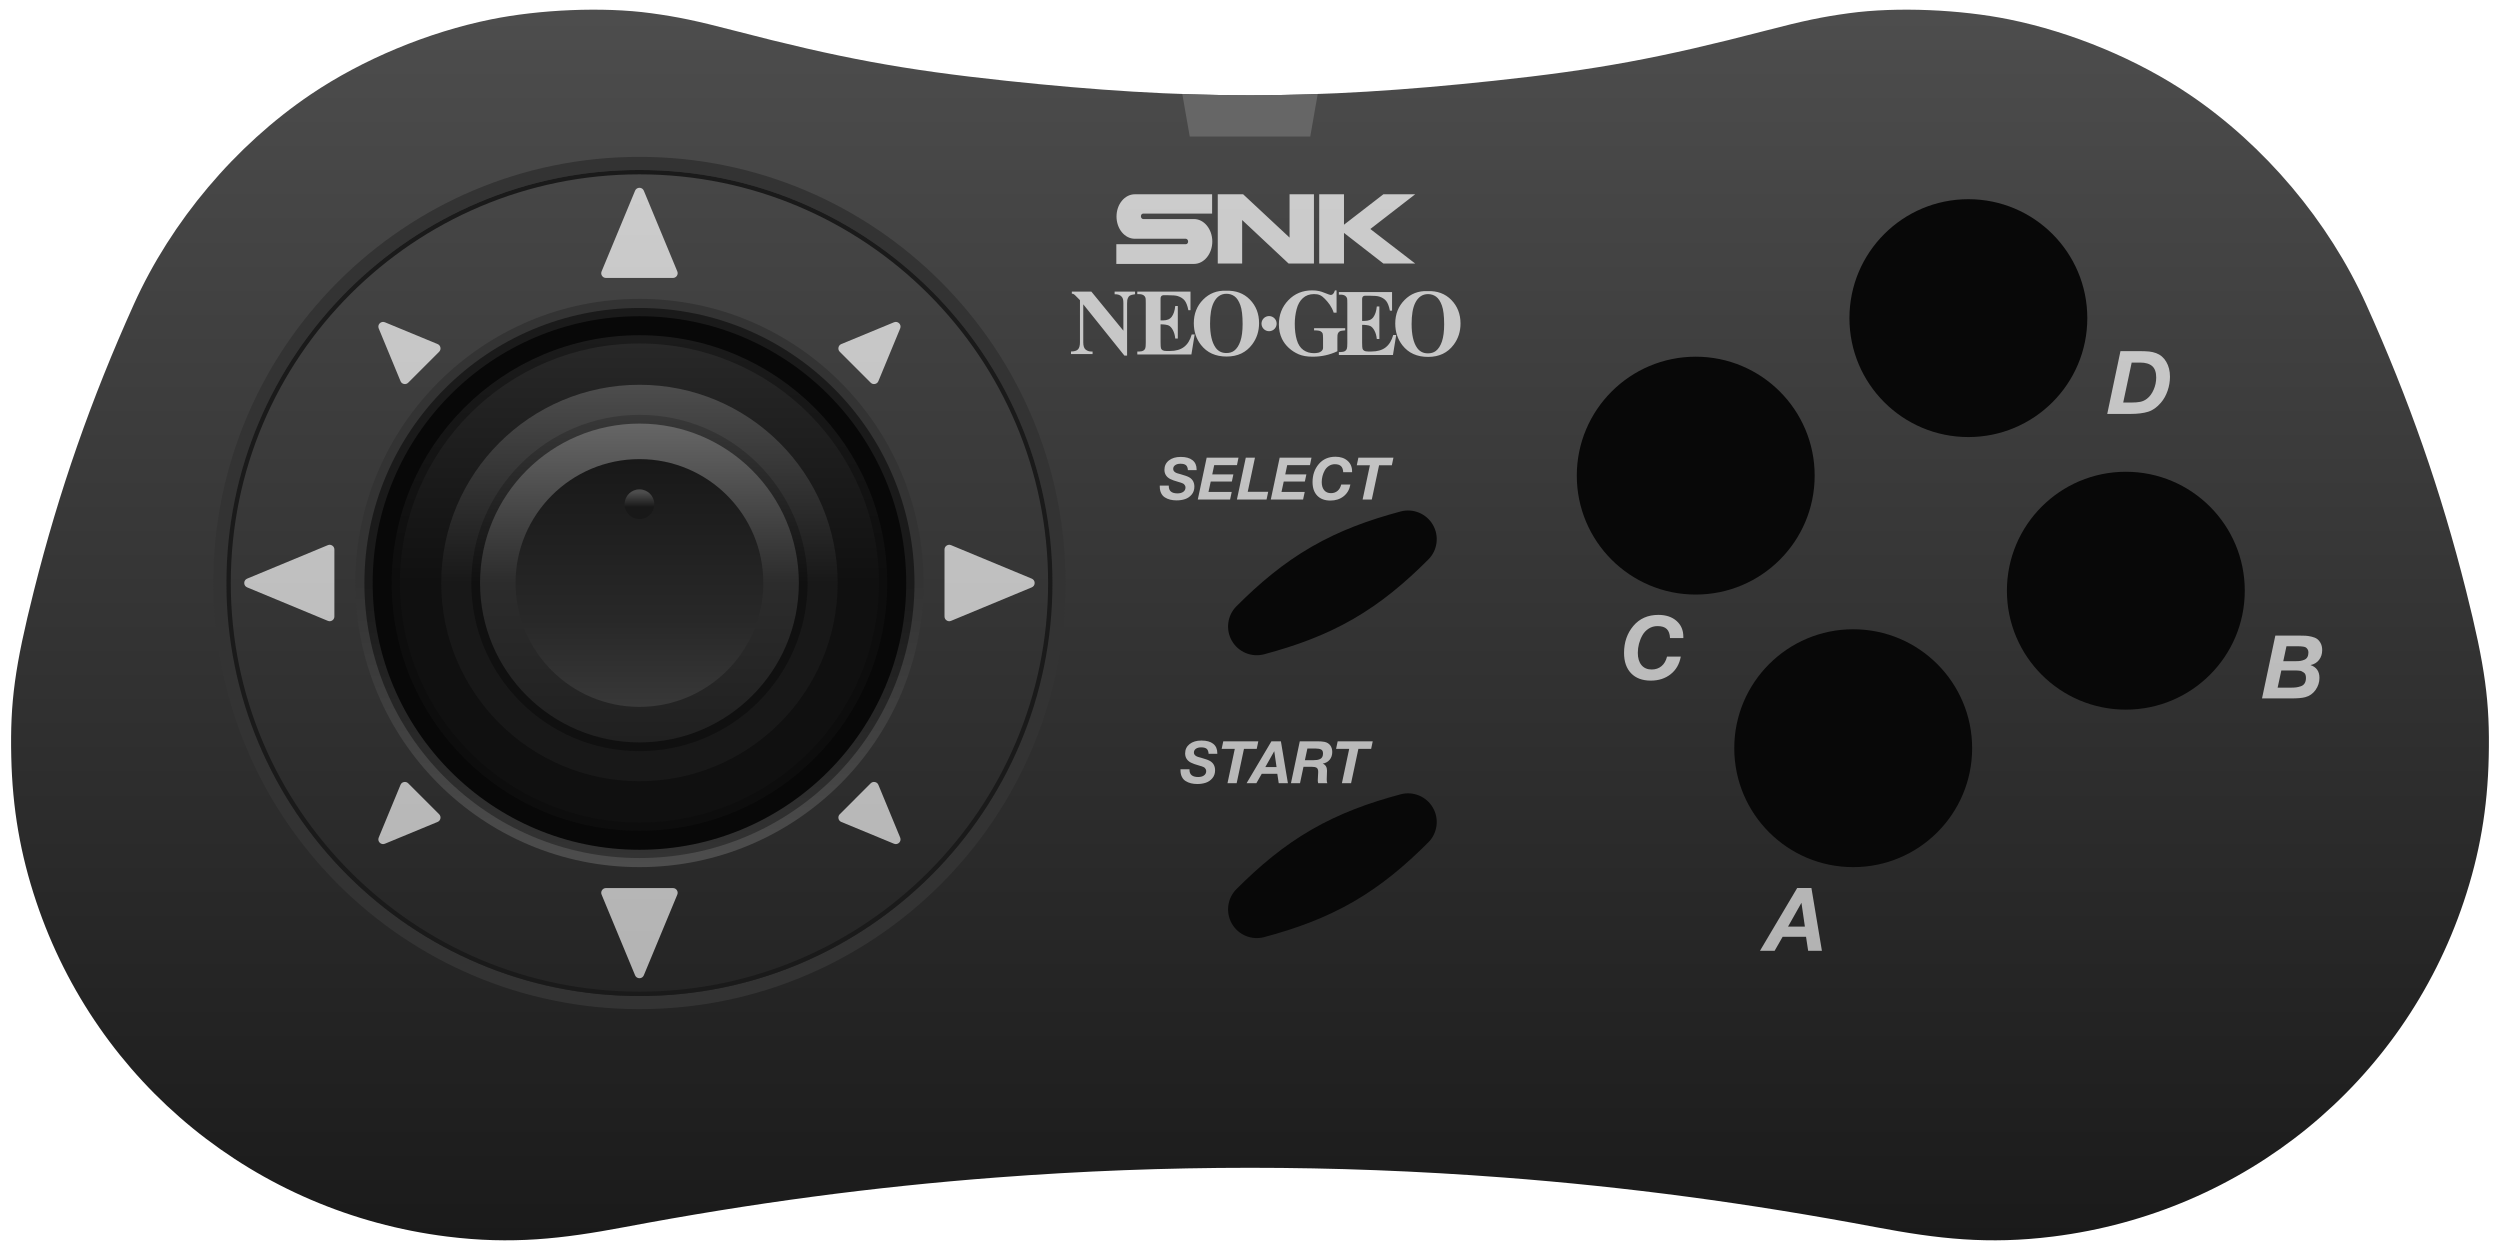
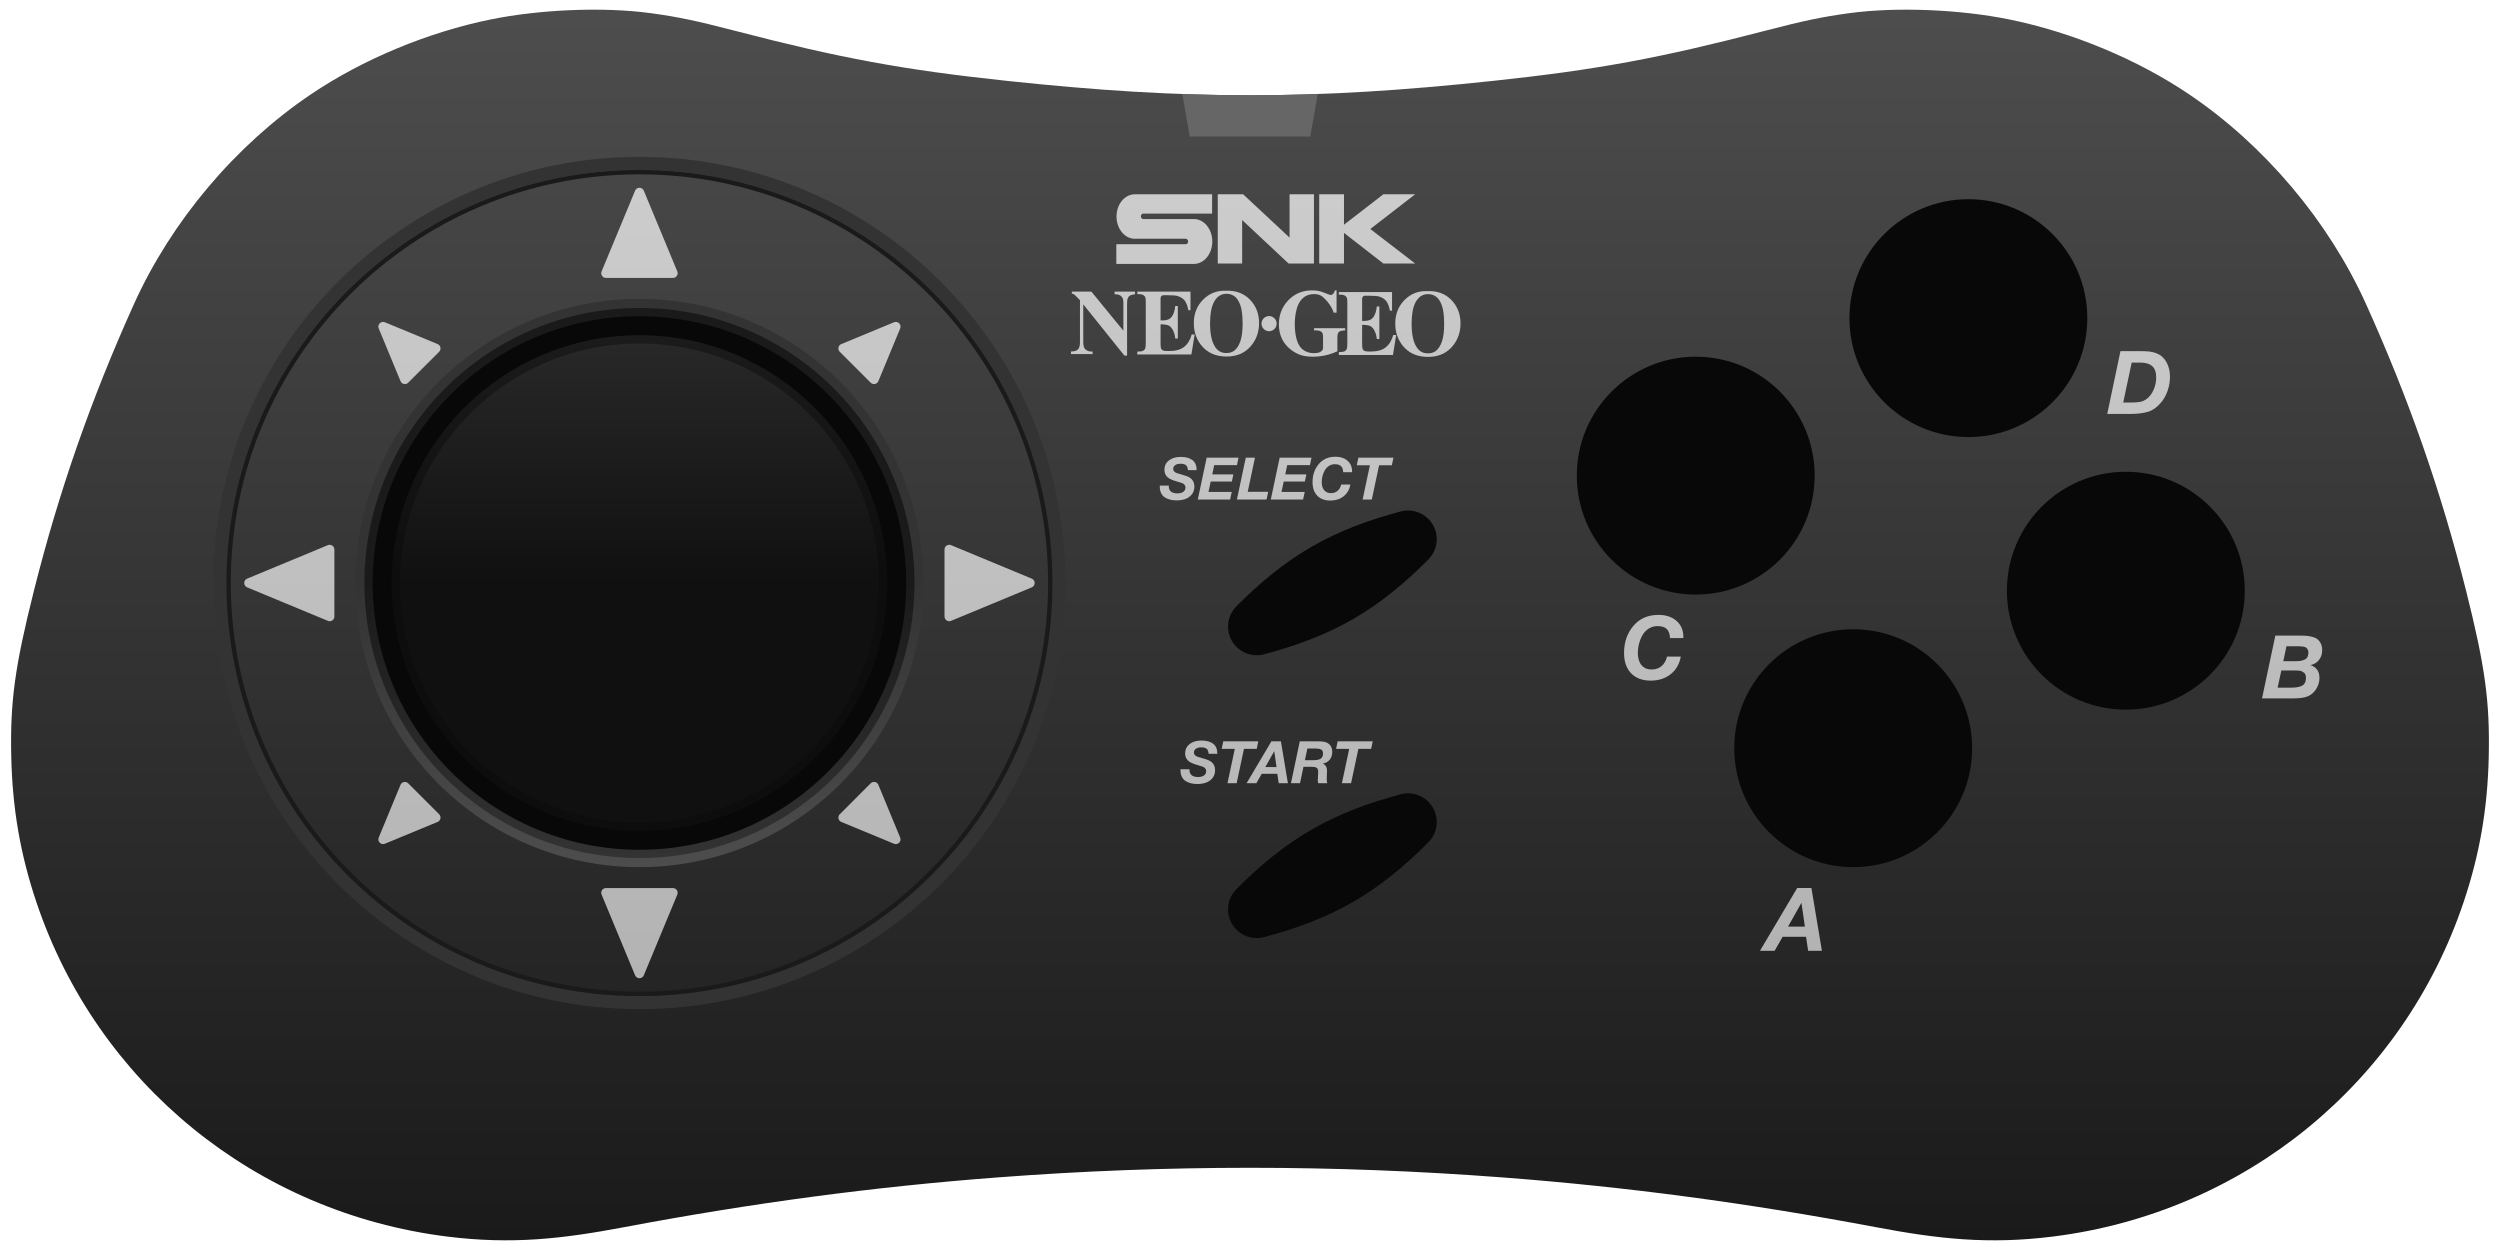
<svg xmlns="http://www.w3.org/2000/svg" xmlns:xlink="http://www.w3.org/1999/xlink" xml:space="preserve" viewBox="0 0 572 286" width="572px" height="286px" version="1.1" style="shape-rendering:geometricPrecision; fill-rule:evenodd; clip-rule:evenodd">
  <defs>
    <style type="text/css">
    .str0 {stroke:#333333;stroke-width:3}
    .str1 {stroke:#1A1A1A}
    .fil2 {fill:none}
    .fil5 {fill:#080808}
    .fil1 {fill:#666666}
    .fil7 {fill:url(#id0)}
-     .fil14 {fill:url(#id1)}
-     .fil12 {fill:url(#id2)}
-     .fil13 {fill:url(#id3)}
-     .fil3 {fill:url(#id4)}
-     .fil4 {fill:url(#id5)}
-     .fil9 {fill:url(#id6)}
-     .fil11 {fill:url(#id7)}
-     .fil10 {fill:url(#id8)}
-     .fil6 {fill:url(#id9)}
-     .fil0 {fill:url(#id10)}
-     .fil8 {fill:url(#id11);fill-opacity:0.6}
+     .fil3 {fill:url(#id1)}
+     .fil4 {fill:url(#id2)}
+     .fil9 {fill:url(#id3)}
+     .fil6 {fill:url(#id4)}
+     .fil0 {fill:url(#id5)}
+     .fil8 {fill:url(#id6);fill-opacity:0.6}
  </style>
    <linearGradient id="id0" gradientUnits="userSpaceOnUse" x1="388.18" y1="217.543" x2="388.18" y2="44.45">
      <stop offset="0" style="stop-opacity:1; stop-color:#B3B3B3" />
      <stop offset="1" style="stop-opacity:1; stop-color:#CCCCCC" />
    </linearGradient>
-     <linearGradient id="id1" gradientUnits="userSpaceOnUse" x1="146.306" y1="116.046" x2="146.306" y2="112.644">
-       <stop offset="0" style="stop-opacity:1; stop-color:#181818" />
-       <stop offset="1" style="stop-opacity:1; stop-color:#4D4D4D" />
-     </linearGradient>
-     <linearGradient id="id2" gradientUnits="userSpaceOnUse" x1="146.306" y1="169.863" x2="146.306" y2="96.919">
-       <stop offset="0" style="stop-opacity:1; stop-color:#202020" />
-       <stop offset="0.5" style="stop-opacity:1; stop-color:#2C2C2C" />
-       <stop offset="1" style="stop-opacity:1; stop-color:#666666" />
-     </linearGradient>
-     <linearGradient id="id3" gradientUnits="userSpaceOnUse" x1="146.306" y1="105.045" x2="146.306" y2="161.737">
-       <stop offset="0" style="stop-opacity:1; stop-color:#181818" />
-       <stop offset="0.65" style="stop-opacity:1; stop-color:#282828" />
-       <stop offset="1" style="stop-opacity:1; stop-color:#383838" />
-     </linearGradient>
-     <linearGradient id="id4" gradientUnits="userSpaceOnUse" x1="146.306" y1="198.399" x2="146.306" y2="133.391">
+     <linearGradient id="id1" gradientUnits="userSpaceOnUse" x1="146.306" y1="198.399" x2="146.306" y2="133.391">
      <stop offset="0" style="stop-opacity:1; stop-color:#4D4D4D" />
      <stop offset="1" style="stop-opacity:1; stop-color:#333333" />
    </linearGradient>
-     <linearGradient id="id5" gradientUnits="userSpaceOnUse" x1="146.306" y1="196.32" x2="146.306" y2="133.391">
+     <linearGradient id="id2" gradientUnits="userSpaceOnUse" x1="146.306" y1="196.32" x2="146.306" y2="133.391">
      <stop offset="0" style="stop-opacity:1; stop-color:#333333" />
      <stop offset="1" style="stop-opacity:1; stop-color:#1A1A1A" />
    </linearGradient>
-     <linearGradient id="id6" gradientUnits="userSpaceOnUse" x1="146.305" y1="78.588" x2="146.305" y2="133.391">
+     <linearGradient id="id3" gradientUnits="userSpaceOnUse" x1="146.305" y1="78.588" x2="146.305" y2="133.391">
      <stop offset="0" style="stop-opacity:1; stop-color:#282828" />
      <stop offset="1" style="stop-opacity:1; stop-color:#101010" />
    </linearGradient>
-     <linearGradient id="id7" gradientUnits="userSpaceOnUse" x1="146.306" y1="94.919" x2="146.306" y2="133.391">
-       <stop offset="0" style="stop-opacity:1; stop-color:#383838" />
-       <stop offset="1" style="stop-opacity:1; stop-color:#101010" />
-     </linearGradient>
-     <linearGradient id="id8" gradientUnits="userSpaceOnUse" x1="146.305" y1="88.037" x2="146.305" y2="133.391">
-       <stop offset="0" style="stop-opacity:1; stop-color:#4D4D4D" />
-       <stop offset="1" style="stop-opacity:1; stop-color:#181818" />
-     </linearGradient>
-     <linearGradient id="id9" gradientUnits="userSpaceOnUse" xlink:href="#id0" x1="146.306" y1="223.817" x2="146.306" y2="42.965">
+     <linearGradient id="id4" gradientUnits="userSpaceOnUse" xlink:href="#id0" x1="146.306" y1="223.817" x2="146.306" y2="42.965">
  </linearGradient>
-     <linearGradient id="id10" gradientUnits="userSpaceOnUse" x1="72.796" y1="283.787" x2="72.796" y2="3.233">
+     <linearGradient id="id5" gradientUnits="userSpaceOnUse" x1="72.796" y1="283.787" x2="72.796" y2="3.233">
      <stop offset="0" style="stop-opacity:1; stop-color:#1A1A1A" />
      <stop offset="1" style="stop-opacity:1; stop-color:#4D4D4D" />
    </linearGradient>
-     <linearGradient id="id11" gradientUnits="userSpaceOnUse" xlink:href="#id6" x1="146.305" y1="76.698" x2="146.305" y2="133.391">
+     <linearGradient id="id6" gradientUnits="userSpaceOnUse" xlink:href="#id3" x1="146.305" y1="76.698" x2="146.305" y2="133.391">
  </linearGradient>
  </defs>
  <g>
    <g id="shell">
      <path class="fil0" d="M286 21.797c-17.594,0 -35.202,-1.111 -55.807,-3.314 -23.607,-2.524 -37.957,-5.174 -62.269,-11.499 -8.685,-2.259 -12.787,-3.116 -18.963,-3.962 -11.096,-1.518 -25.615,-0.818 -36.582,1.404 -14.451,2.928 -29.39,9.146 -41.288,17.183 -17.26,11.66 -31.897,29.027 -40.458,48.002 -9.807,21.735 -17.154,42.794 -22.876,65.562 -4.369,17.391 -5.464,25.429 -5.179,38.025 0.267,11.803 2.067,22.229 5.719,33.128 13.918,41.539 50.221,71.122 93.996,76.598 14.799,1.851 26.291,0.535 40.481,-2.142 29.319,-5.53 57.004,-9.224 85.267,-11.374 19.604,-1.492 38.738,-2.218 57.959,-2.218 19.221,0 38.355,0.726 57.959,2.218 28.263,2.15 55.948,5.844 85.267,11.374 14.19,2.677 25.682,3.993 40.481,2.142 43.775,-5.476 80.078,-35.059 93.996,-76.598 3.652,-10.899 5.452,-21.325 5.719,-33.128 0.285,-12.596 -0.81,-20.634 -5.179,-38.025 -5.722,-22.768 -13.069,-43.827 -22.876,-65.562 -8.561,-18.975 -23.198,-36.342 -40.458,-48.002 -11.898,-8.037 -26.837,-14.255 -41.288,-17.183 -10.967,-2.222 -25.486,-2.922 -36.582,-1.404 -6.176,0.846 -10.278,1.703 -18.963,3.962 -24.312,6.325 -38.662,8.975 -62.269,11.499 -20.605,2.203 -38.213,3.314 -55.807,3.314z" />
      <path class="fil1" d="M286 21.797c-5.138,0 -10.276,-0.095 -15.49,-0.284l1.702 9.722 27.576 0 1.702 -9.722c-5.214,0.189 -10.352,0.284 -15.49,0.284z" />
      <circle class="fil2 str0" cx="146.305" cy="133.391" r="96" />
      <circle class="fil2 str1" cx="146.305" cy="133.391" r="94" />
      <circle class="fil3" cx="146.305" cy="133.391" r="65.008" />
      <circle class="fil4" cx="146.305" cy="133.391" r="62.929" />
    </g>
    <g id="holes">
      <path class="fil5" d="M326.808 128.01c-5.274,5.278 -10.696,9.864 -17.183,13.609 -6.485,3.745 -13.173,6.146 -20.381,8.078 -2.863,0.768 -5.903,-0.493 -7.384,-3.062 -1.482,-2.569 -1.056,-5.831 1.04,-7.927 5.283,-5.282 10.695,-9.859 17.189,-13.607 6.491,-3.747 13.164,-6.146 20.376,-8.078 2.864,-0.768 5.902,0.49 7.385,3.061 1.483,2.572 1.055,5.826 -1.042,7.926z" />
      <path class="fil5" d="M326.808 192.725c-5.274,5.279 -10.696,9.865 -17.183,13.61 -6.485,3.744 -13.173,6.146 -20.381,8.078 -2.863,0.767 -5.903,-0.493 -7.384,-3.062 -1.482,-2.569 -1.056,-5.831 1.04,-7.927 5.283,-5.283 10.695,-9.859 17.189,-13.608 6.491,-3.747 13.164,-6.145 20.376,-8.078 2.864,-0.767 5.902,0.49 7.385,3.062 1.483,2.572 1.055,5.826 -1.042,7.925z" />
      <circle class="fil5" cx="387.983" cy="108.824" r="27.213" />
      <circle class="fil5" cx="450.363" cy="72.788" r="27.213" />
      <circle class="fil5" cx="424.014" cy="171.189" r="27.213" />
      <circle class="fil5" cx="486.393" cy="135.152" r="27.213" />
    </g>
    <g id="print">
      <path class="fil6" d="M147.304 43.632l7.662 18.465c0.142,0.343 0.107,0.705 -0.1,1.014 -0.207,0.31 -0.527,0.481 -0.899,0.481l-15.323 0c-0.372,0 -0.692,-0.171 -0.899,-0.481 -0.207,-0.309 -0.242,-0.671 -0.099,-1.014l7.661 -18.465c0.171,-0.412 0.552,-0.667 0.999,-0.667 0.446,0 0.827,0.255 0.998,0.667zm-59.241 30.104l12.058 4.986c0.344,0.142 0.574,0.423 0.647,0.788 0.073,0.365 -0.033,0.713 -0.296,0.976l-7.072 7.072c-0.263,0.263 -0.61,0.368 -0.975,0.296 -0.365,-0.073 -0.646,-0.303 -0.788,-0.648l-4.987 -12.058c-0.17,-0.412 -0.081,-0.862 0.235,-1.177 0.316,-0.316 0.765,-0.406 1.178,-0.235zm-31.516 58.656l18.464 -7.661c0.344,-0.143 0.705,-0.107 1.015,0.1 0.309,0.206 0.481,0.527 0.481,0.899l0 15.323c0,0.372 -0.172,0.692 -0.481,0.899 -0.31,0.206 -0.671,0.242 -1.015,0.099l-18.464 -7.661c-0.413,-0.171 -0.667,-0.552 -0.667,-0.999 0,-0.446 0.254,-0.827 0.667,-0.999zm30.103 59.242l4.986 -12.058c0.142,-0.344 0.423,-0.574 0.788,-0.647 0.365,-0.073 0.713,0.032 0.976,0.296l7.072 7.071c0.263,0.263 0.368,0.611 0.296,0.976 -0.073,0.365 -0.303,0.646 -0.648,0.788l-12.057 4.986c-0.413,0.171 -0.862,0.082 -1.178,-0.234 -0.316,-0.316 -0.406,-0.766 -0.235,-1.178zm58.657 31.516l-7.661 -18.464c-0.143,-0.344 -0.108,-0.705 0.099,-1.015 0.207,-0.309 0.527,-0.481 0.899,-0.481l15.323 0c0.372,0 0.692,0.172 0.899,0.481 0.207,0.31 0.242,0.671 0.1,1.015l-7.662 18.464c-0.171,0.413 -0.552,0.667 -0.998,0.667 -0.447,0 -0.828,-0.254 -0.999,-0.667zm59.241 -30.103l-12.058 -4.986c-0.344,-0.143 -0.574,-0.423 -0.647,-0.788 -0.073,-0.366 0.033,-0.713 0.296,-0.976l7.072 -7.072c0.263,-0.263 0.61,-0.369 0.976,-0.296 0.365,0.073 0.645,0.303 0.788,0.647l4.986 12.058c0.17,0.413 0.081,0.862 -0.235,1.178 -0.316,0.316 -0.766,0.405 -1.178,0.235zm31.516 -58.657l-18.464 7.661c-0.344,0.143 -0.705,0.107 -1.014,-0.099 -0.31,-0.207 -0.482,-0.527 -0.482,-0.899l0 -15.323c0,-0.372 0.172,-0.693 0.482,-0.899 0.309,-0.207 0.67,-0.243 1.014,-0.1l18.464 7.661c0.413,0.172 0.667,0.553 0.667,0.999 0,0.447 -0.254,0.828 -0.667,0.999zm-30.103 -59.241l-4.986 12.058c-0.143,0.344 -0.423,0.574 -0.788,0.647 -0.366,0.073 -0.713,-0.033 -0.976,-0.296l-7.072 -7.072c-0.263,-0.263 -0.369,-0.611 -0.296,-0.976 0.073,-0.365 0.303,-0.646 0.647,-0.788l12.058 -4.986c0.413,-0.17 0.863,-0.081 1.178,0.235 0.316,0.316 0.405,0.765 0.235,1.178z" />
      <path class="fil7" d="M485.164 80.332l-3.028 14.374 5.289 0c1.642,0 2.995,-0.165 4.058,-0.495 1.063,-0.329 2.046,-1.026 2.947,-2.089 0.647,-0.754 1.151,-1.656 1.515,-2.706 0.363,-1.049 0.545,-2.126 0.545,-3.23 0,-1.305 -0.283,-2.439 -0.848,-3.401 -0.565,-0.963 -1.339,-1.625 -2.322,-1.989 -0.525,-0.188 -1.06,-0.313 -1.605,-0.373 -0.545,-0.061 -1.49,-0.091 -2.836,-0.091l-3.715 0zm2.564 2.624l1.938 0c1.225,0 2.143,0.27 2.756,0.808 0.612,0.538 0.918,1.406 0.918,2.604 0,0.969 -0.195,1.901 -0.585,2.796 -0.39,0.895 -0.902,1.585 -1.534,2.07 -0.471,0.363 -0.983,0.598 -1.535,0.706 -0.551,0.108 -1.218,0.161 -1.998,0.161l-1.898 0 1.938 -9.145zm32.868 62.469l-3.048 14.374 6.662 0c1.454,0 2.53,-0.094 3.23,-0.283 0.969,-0.255 1.753,-0.804 2.352,-1.645 0.599,-0.841 0.899,-1.767 0.899,-2.776 0,-1.494 -0.687,-2.47 -2.06,-2.927 0.821,-0.162 1.474,-0.552 1.959,-1.171 0.484,-0.619 0.726,-1.366 0.726,-2.241 0,-0.619 -0.114,-1.144 -0.343,-1.575 -0.229,-0.431 -0.501,-0.76 -0.818,-0.989 -0.316,-0.229 -0.74,-0.404 -1.271,-0.525 -0.532,-0.121 -0.99,-0.192 -1.373,-0.212 -0.384,-0.02 -0.872,-0.03 -1.464,-0.03l-5.451 0zm2.544 2.443l2.544 0c0.309,0 0.532,0.003 0.666,0.009 0.135,0.007 0.343,0.031 0.626,0.071 0.282,0.041 0.491,0.108 0.625,0.202 0.135,0.094 0.263,0.236 0.384,0.424 0.121,0.189 0.182,0.424 0.182,0.707 0,0.417 -0.078,0.767 -0.232,1.049 -0.155,0.283 -0.384,0.488 -0.687,0.616 -0.303,0.128 -0.602,0.216 -0.898,0.263 -0.296,0.047 -0.646,0.07 -1.05,0.07l-2.887 0 0.727 -3.411zm-1.171 5.531l2.665 0 0.687 0c0.094,0 0.302,0.014 0.625,0.04 0.323,0.027 0.545,0.075 0.666,0.142 0.122,0.067 0.28,0.162 0.475,0.283 0.195,0.12 0.33,0.289 0.404,0.504 0.073,0.216 0.11,0.465 0.11,0.747 0,0.498 -0.1,0.909 -0.302,1.232 -0.202,0.323 -0.498,0.548 -0.888,0.676 -0.391,0.128 -0.747,0.212 -1.07,0.252 -0.324,0.041 -0.734,0.061 -1.232,0.061l-2.988 0 0.848 -3.937zm-107.517 49.77l-3.251 0 -8.519 14.374 3.351 0 1.838 -3.21 5.349 0 0.485 3.21 3.149 0 -2.402 -14.374zm-5.35 8.843l3.069 -5.451 0.787 5.451 -3.856 0zm-24.539 -61.777l-3.149 0c-0.229,0.942 -0.649,1.669 -1.262,2.18 -0.612,0.512 -1.363,0.767 -2.251,0.767 -0.996,0 -1.773,-0.336 -2.331,-1.009 -0.559,-0.673 -0.838,-1.608 -0.838,-2.806 0,-0.7 0.09,-1.397 0.272,-2.09 0.182,-0.693 0.448,-1.346 0.798,-1.958 0.35,-0.613 0.824,-1.11 1.423,-1.494 0.599,-0.384 1.268,-0.575 2.009,-0.575 0.955,0 1.662,0.222 2.119,0.666 0.458,0.444 0.707,1.137 0.747,2.079l3.049 0 0 -0.302c0,-1.508 -0.522,-2.719 -1.565,-3.634 -1.043,-0.916 -2.426,-1.373 -4.148,-1.373 -2.396,0 -4.304,0.841 -5.724,2.523 -1.42,1.683 -2.13,3.742 -2.13,6.178 0,1.992 0.539,3.546 1.615,4.664 1.077,1.116 2.578,1.675 4.502,1.675 1.79,0 3.304,-0.488 4.543,-1.464 1.238,-0.975 2.012,-2.318 2.321,-4.027zm-77.059 -98.822l0 -6.963 -5.669 0 0 15.846 5.669 0 0 -7.008 9.016 7.008 7.276 0 -10.266 -7.901 10.266 -7.945 -7.276 0 -9.016 6.963zm-28.879 -6.963l0 15.846 5.58 0 0 -9.954 10.623 9.954 5.802 0 0 -15.846 -5.579 0 0 9.909 -10.623 -9.909 -5.803 0zm-23.166 5.089c0,2.812 1.875,5.088 4.196,5.088l11.649 0c0.268,0 0.536,0.268 0.536,0.625 0,0.357 -0.223,0.625 -0.536,0.625l-15.889 0 0 4.508 17.764 0c2.321,0 4.196,-2.321 4.196,-5.133 0,-2.812 -1.875,-5.133 -4.196,-5.133l-11.605 0c-0.268,0 -0.536,-0.268 -0.536,-0.625 0,-0.357 0.224,-0.625 0.536,-0.625l15.756 0 0 -4.419 -17.674 0c-2.321,0 -4.196,2.276 -4.196,5.089l-0.001 0zm45.205 26.049l0.353 0c0.329,0 0.893,0.068 1.125,0.204 0.232,0.135 0.385,0.287 0.459,0.454 0.074,0.168 0.111,0.538 0.111,1.109l0 2.242c0,0.677 -0.715,1.022 -1.059,1.097 -0.346,0.075 -0.682,0.112 -1.01,0.112 -0.944,0 -1.759,-0.246 -2.446,-0.737 -0.686,-0.492 -1.184,-1.261 -1.493,-2.309 -0.308,-1.047 -0.461,-2.265 -0.461,-3.655 0,-1.147 0.141,-2.266 0.422,-3.355 0.282,-1.091 0.762,-1.94 1.439,-2.55 0.678,-0.608 1.526,-0.913 2.546,-0.913 1.067,0 1.691,0.27 2.477,1.086 0.803,0.834 1.573,1.782 2.023,3.173l0.657 0 0 -5.109 -0.374 0c-0.135,0.41 -0.282,0.687 -0.443,0.834 -0.161,0.147 -0.336,0.22 -0.523,0.22 -0.121,0 -0.513,-0.132 -1.173,-0.398 -0.661,-0.267 -1.139,-0.428 -1.434,-0.485 -0.543,-0.114 -0.966,-0.171 -1.643,-0.171 -2.186,0 -4.002,0.752 -5.445,2.255 -1.442,1.504 -2.164,3.345 -2.164,5.525 0,1.218 0.235,2.319 0.705,3.302 0.369,0.762 0.88,1.447 1.534,2.057 0.654,0.609 1.41,1.101 2.264,1.475 0.856,0.374 1.932,0.561 3.226,0.561 1.014,0 1.991,-0.105 2.934,-0.314 0.943,-0.21 1.85,-0.521 2.724,-0.933l0 -3.013c0,-0.528 0.029,-0.86 0.09,-0.996 0.107,-0.257 0.259,-0.44 0.457,-0.551 0.197,-0.112 0.736,-0.184 1.239,-0.22l0 -0.493 -7.119 0 0 0.493 0.002 0.003zm16.365 3.903c-0.811,0.621 -1.891,0.932 -3.238,0.932l-0.768 0c-0.411,0 -0.708,-0.056 -0.892,-0.169 -0.185,-0.114 -0.311,-0.258 -0.378,-0.435 -0.067,-0.176 -0.101,-0.66 -0.101,-1.451l0 -4.047c0.692,0 1.502,0.09 1.866,0.271 0.362,0.18 0.681,0.532 0.955,1.055 0.276,0.524 0.456,1.102 0.541,1.923l0.584 0 0 -7.449 -0.584 0c-0.114,1.119 -0.378,1.87 -0.791,2.444 -0.414,0.573 -1.08,0.86 -1.999,0.86l-0.572 0 0 -4.997c-0.005,-0.868 0.769,-0.767 0.769,-0.767l0.905 0c1.094,0 1.839,0.064 2.236,0.191 0.682,0.212 1.209,0.545 1.582,0.997 0.373,0.452 0.662,1.198 0.868,2.237l0.49 0 0 -4.254 -12.171 0 0 0.582 0.384 0c0.467,0 0.837,0.099 1.105,0.297 0.192,0.134 0.323,0.325 0.394,0.572 0.035,0.148 0.053,0.548 0.053,1.198l0 9.001c0,0.721 -0.039,1.166 -0.117,1.336 -0.099,0.24 -0.241,0.41 -0.425,0.508 -0.255,0.149 -0.592,0.223 -1.01,0.223l-0.384 0 0 0.677 12.377 0 0.743 -4.577 -0.679 0c-0.354,1.274 -0.937,2.222 -1.749,2.842m0.006 0l0 0 0 0zm9.577 -12.885c-2.074,-0.086 -3.822,0.59 -5.242,2.029 -1.422,1.437 -2.131,3.235 -2.131,5.39 0,1.92 0.546,3.58 1.639,4.979 1.382,1.769 3.338,2.656 5.869,2.656 2.523,0 4.477,-0.928 5.86,-2.785 1.044,-1.397 1.566,-3.018 1.566,-4.86 0,-2.156 -0.7,-3.951 -2.099,-5.386 -1.4,-1.436 -3.22,-2.11 -5.46,-2.023m3.308 11.52c-0.338,1.003 -0.812,1.732 -1.42,2.188 -0.477,0.357 -1.072,0.535 -1.785,0.535 -1.058,0 -1.88,-0.414 -2.469,-1.241 -0.844,-1.184 -1.266,-3.014 -1.266,-5.49 0,-2.084 0.273,-3.681 0.819,-4.794 0.671,-1.355 1.649,-2.033 2.935,-2.033 0.699,0 1.315,0.197 1.851,0.589 0.536,0.392 0.977,1.065 1.323,2.017 0.345,0.953 0.518,2.388 0.518,4.308 0,1.612 -0.169,2.92 -0.508,3.923m0.002 -0.002l0 0 0 0zm-49.266 3.45c2.523,0 4.477,-0.928 5.86,-2.785 1.044,-1.398 1.566,-3.018 1.566,-4.86 0,-2.155 -0.7,-3.951 -2.099,-5.386 -1.4,-1.435 -3.22,-2.109 -5.46,-2.023 -2.074,-0.086 -3.822,0.59 -5.241,2.029 -1.422,1.438 -2.132,3.235 -2.132,5.391 0,1.92 0.546,3.579 1.639,4.978 1.382,1.77 3.339,2.656 5.87,2.656m-2.97 -12.328c0.671,-1.355 1.649,-2.033 2.935,-2.033 0.698,0 1.315,0.196 1.851,0.589 0.536,0.392 0.976,1.065 1.322,2.017 0.346,0.953 0.519,2.388 0.519,4.307 0,1.612 -0.169,2.92 -0.509,3.922 -0.338,1.003 -0.812,1.733 -1.42,2.19 -0.477,0.357 -1.072,0.535 -1.785,0.535 -1.057,0 -1.88,-0.414 -2.469,-1.242 -0.843,-1.184 -1.266,-3.013 -1.266,-5.489 0,-2.084 0.273,-3.682 0.82,-4.795m0.002 -0.001l0 0 0 0zm-4.342 7.285l-0.68 0c-0.354,1.274 -0.937,2.222 -1.749,2.843 -0.811,0.621 -1.891,0.932 -3.236,0.932l-0.768 0c-0.412,0 -0.708,-0.057 -0.893,-0.17 -0.184,-0.113 -0.31,-0.258 -0.378,-0.434 -0.067,-0.177 -0.101,-0.66 -0.101,-1.451l0 -4.048c0.692,0 1.502,0.09 1.866,0.271 0.363,0.18 0.682,0.533 0.956,1.056 0.275,0.524 0.455,1.102 0.54,1.923l0.584 0 0 -7.449 -0.584 0c-0.114,1.119 -0.378,1.87 -0.791,2.443 -0.413,0.574 -1.08,0.861 -1.999,0.861l-0.572 0 0 -4.997c-0.005,-0.868 0.77,-0.768 0.77,-0.768l0.904 0c1.094,0 1.84,0.064 2.237,0.191 0.682,0.212 1.21,0.545 1.582,0.997 0.373,0.453 0.662,1.199 0.868,2.238l0.49 0 0 -4.259 -12.171 0 0 0.587 0.384 0c0.468,0 0.836,0.099 1.106,0.296 0.191,0.135 0.322,0.326 0.392,0.573 0.036,0.148 0.054,0.547 0.054,1.197l0 9.002c0,0.72 -0.039,1.165 -0.117,1.334 -0.099,0.24 -0.241,0.41 -0.425,0.509 -0.255,0.148 -0.592,0.222 -1.01,0.222l-0.384 0 0 0.677 12.377 0 0.744 -4.577 0.004 0.001zm-23.36 3.891l-0.328 0c-0.471,0 -0.89,-0.144 -1.256,-0.434 -0.365,-0.289 -0.548,-0.846 -0.548,-1.672l0 -8.694 9.418 11.74 0.61 0.001 0 -11.974c0,-0.681 0.057,-0.879 0.169,-1.159 0.112,-0.28 0.269,-0.482 0.47,-0.606 0.201,-0.124 0.595,-0.225 1.18,-0.304l0 -0.609 -4.672 0 0 0.609c0.771,-0.013 1.321,0.185 1.647,0.597 0.239,0.304 0.358,0.607 0.358,1.472l0 6.271 -7.331 -8.948 -4.461 0 0 0.483c0.424,0.014 0.438,0.156 0.664,0.276l1.196 1.203 -0.002 9.641c0,0.762 -0.151,1.302 -0.452,1.62 -0.3,0.318 -0.834,0.48 -1.6,0.487l0 0.583 4.937 0 0 -0.583 0.001 0zm42.114 -6.376c0,0.957 -0.775,1.732 -1.732,1.732 -0.957,0 -1.732,-0.776 -1.732,-1.732 0,-0.956 0.776,-1.732 1.732,-1.732 0.957,0 1.732,0.776 1.732,1.732zm-18.311 33.522l0 -0.148c0,-0.924 -0.312,-1.635 -0.936,-2.133 -0.623,-0.498 -1.523,-0.747 -2.698,-0.747 -1.122,0 -2.023,0.269 -2.706,0.807 -0.681,0.539 -1.022,1.252 -1.022,2.14 0,0.934 0.435,1.634 1.305,2.1 0.359,0.198 1.046,0.44 2.06,0.727 0.188,0.054 0.327,0.094 0.416,0.121 0.09,0.027 0.214,0.076 0.371,0.148 0.157,0.072 0.273,0.146 0.35,0.222 0.076,0.076 0.148,0.177 0.215,0.303 0.067,0.126 0.101,0.269 0.101,0.431 0,0.412 -0.166,0.74 -0.498,0.982 -0.332,0.242 -0.776,0.364 -1.333,0.364 -1.327,0 -1.991,-0.548 -1.991,-1.642l0 -0.135 -2.06 0 0 0.229c0,0.565 0.101,1.059 0.303,1.48 0.202,0.422 0.487,0.749 0.855,0.983 0.368,0.233 0.774,0.406 1.218,0.518 0.444,0.112 0.935,0.168 1.474,0.168 0.709,0 1.357,-0.099 1.944,-0.296 0.588,-0.197 1.088,-0.54 1.501,-1.029 0.413,-0.49 0.619,-1.093 0.619,-1.811 0,-0.951 -0.377,-1.655 -1.13,-2.113 -0.368,-0.224 -1.059,-0.475 -2.073,-0.754 -0.027,-0.008 -0.099,-0.029 -0.215,-0.06 -0.117,-0.032 -0.2,-0.054 -0.249,-0.067 -0.05,-0.014 -0.13,-0.039 -0.242,-0.074 -0.113,-0.036 -0.196,-0.068 -0.25,-0.095 -0.053,-0.026 -0.123,-0.065 -0.208,-0.114 -0.085,-0.049 -0.151,-0.099 -0.195,-0.148 -0.045,-0.049 -0.092,-0.105 -0.142,-0.168 -0.049,-0.063 -0.085,-0.135 -0.107,-0.216 -0.023,-0.08 -0.034,-0.165 -0.034,-0.255 0,-0.359 0.151,-0.646 0.451,-0.862 0.3,-0.215 0.702,-0.323 1.205,-0.323 0.583,0 1.004,0.11 1.265,0.33 0.26,0.22 0.408,0.599 0.444,1.137l1.992 0zm9.582 -2.853l-7.281 0 -2.032 9.583 7.389 0 0.377 -1.75 -5.317 0 0.512 -2.369 4.832 0 0.35 -1.642 -4.832 0 0.444 -2.113 5.208 0 0.35 -1.709zm3.769 0l-2.1 0 -2.032 9.583 6.783 0 0.377 -1.777 -4.683 0 1.655 -7.806zm12.934 0l-7.281 0 -2.033 9.583 7.389 0 0.377 -1.75 -5.316 0 0.511 -2.369 4.832 0 0.35 -1.642 -4.832 0 0.444 -2.113 5.209 0 0.35 -1.709zm8.896 6.151l-2.099 0c-0.153,0.628 -0.433,1.112 -0.842,1.453 -0.408,0.341 -0.908,0.512 -1.5,0.512 -0.664,0 -1.182,-0.225 -1.555,-0.673 -0.372,-0.449 -0.558,-1.072 -0.558,-1.871 0,-0.466 0.06,-0.931 0.182,-1.393 0.12,-0.462 0.298,-0.897 0.531,-1.306 0.233,-0.408 0.549,-0.74 0.949,-0.996 0.399,-0.255 0.845,-0.383 1.339,-0.383 0.637,0 1.108,0.148 1.413,0.444 0.305,0.296 0.471,0.758 0.498,1.386l2.033 0 0 -0.202c0,-1.005 -0.348,-1.812 -1.044,-2.422 -0.695,-0.61 -1.617,-0.915 -2.765,-0.915 -1.598,0 -2.869,0.561 -3.816,1.682 -0.947,1.122 -1.42,2.494 -1.42,4.119 0,1.327 0.359,2.364 1.077,3.109 0.718,0.744 1.718,1.116 3.001,1.116 1.193,0 2.203,-0.325 3.028,-0.975 0.826,-0.651 1.342,-1.546 1.548,-2.685zm9.852 -6.151l-8.021 0 -0.364 1.736 3.002 0 -1.669 7.847 2.099 0 1.669 -7.847 2.921 0 0.363 -1.736zm-40.296 67.746l0 -0.148c0,-0.924 -0.311,-1.635 -0.935,-2.133 -0.624,-0.498 -1.523,-0.747 -2.699,-0.747 -1.121,0 -2.023,0.269 -2.705,0.807 -0.682,0.539 -1.023,1.252 -1.023,2.14 0,0.934 0.435,1.634 1.306,2.1 0.359,0.198 1.045,0.44 2.059,0.727 0.188,0.054 0.328,0.094 0.417,0.121 0.09,0.027 0.213,0.076 0.37,0.148 0.157,0.072 0.274,0.146 0.35,0.222 0.076,0.076 0.148,0.177 0.216,0.303 0.067,0.126 0.1,0.269 0.1,0.431 0,0.412 -0.165,0.74 -0.497,0.982 -0.333,0.242 -0.777,0.364 -1.333,0.364 -1.328,0 -1.992,-0.548 -1.992,-1.642l0 -0.135 -2.059 0 0 0.229c0,0.565 0.101,1.059 0.303,1.48 0.202,0.422 0.487,0.749 0.854,0.983 0.369,0.233 0.774,0.406 1.219,0.518 0.444,0.112 0.935,0.168 1.473,0.168 0.709,0 1.357,-0.099 1.945,-0.296 0.588,-0.197 1.088,-0.54 1.501,-1.029 0.412,-0.49 0.619,-1.093 0.619,-1.811 0,-0.951 -0.377,-1.655 -1.131,-2.113 -0.368,-0.224 -1.058,-0.475 -2.072,-0.754 -0.027,-0.008 -0.099,-0.029 -0.216,-0.06 -0.116,-0.031 -0.199,-0.054 -0.249,-0.067 -0.049,-0.014 -0.13,-0.039 -0.242,-0.074 -0.112,-0.036 -0.195,-0.068 -0.249,-0.095 -0.054,-0.026 -0.123,-0.065 -0.209,-0.114 -0.085,-0.049 -0.15,-0.099 -0.195,-0.148 -0.045,-0.049 -0.092,-0.105 -0.141,-0.168 -0.049,-0.063 -0.085,-0.135 -0.108,-0.216 -0.022,-0.08 -0.033,-0.165 -0.033,-0.255 0,-0.359 0.15,-0.646 0.451,-0.862 0.3,-0.215 0.702,-0.323 1.204,-0.323 0.583,0 1.005,0.11 1.265,0.33 0.261,0.22 0.408,0.599 0.444,1.137l1.992 0zm9.381 -2.853l-8.021 0 -0.364 1.736 3.002 0 -1.669 7.847 2.099 0 1.669 -7.847 2.921 0 0.363 -1.736zm5.168 0l-2.167 0 -5.679 9.583 2.234 0 1.225 -2.14 3.566 0 0.323 2.14 2.1 0 -1.602 -9.583zm-3.566 5.895l2.045 -3.634 0.525 3.634 -2.57 0zm7.887 -5.895l-2.019 9.583 2.072 0 0.794 -3.755 1.817 0c0.548,0 0.943,0.076 1.185,0.228 0.242,0.153 0.363,0.472 0.363,0.956 0,0.207 -0.015,0.52 -0.047,0.942 -0.031,0.422 -0.047,0.741 -0.047,0.956 0,0.269 0.031,0.493 0.094,0.673l2.086 0c-0.089,-0.198 -0.134,-0.485 -0.134,-0.862 0,-0.224 0.011,-0.558 0.033,-1.002 0.023,-0.444 0.034,-0.778 0.034,-1.003 0,-0.799 -0.327,-1.337 -0.982,-1.615 0.663,-0.108 1.193,-0.401 1.588,-0.882 0.394,-0.48 0.592,-1.07 0.592,-1.769 0,-0.611 -0.153,-1.118 -0.458,-1.521 -0.305,-0.404 -0.735,-0.669 -1.292,-0.794 -0.422,-0.09 -0.978,-0.135 -1.669,-0.135l-4.01 0zm1.736 1.656l1.911 0c0.53,0 0.94,0.074 1.231,0.221 0.292,0.149 0.438,0.451 0.438,0.909 0,0.323 -0.059,0.592 -0.175,0.808 -0.117,0.215 -0.287,0.372 -0.512,0.471 -0.224,0.098 -0.448,0.166 -0.672,0.201 -0.225,0.036 -0.494,0.054 -0.808,0.054l-1.978 0 0.565 -2.664zm14.953 -1.656l-8.022 0 -0.363 1.736 3.001 0 -1.669 7.847 2.1 0 1.669 -7.847 2.92 0 0.364 -1.736z" />
    </g>
    <g id="dpad-under">
      <circle class="fil5" cx="146.305" cy="133.391" r="61.039" />
      <path class="fil8" d="M146.306 76.698c31.31,0 56.693,25.383 56.693,56.693 0,31.311 -25.383,56.693 -56.693,56.693 -31.311,0 -56.693,-25.382 -56.693,-56.693 0,-31.31 25.382,-56.693 56.693,-56.693z" />
      <circle class="fil9" cx="146.305" cy="133.391" r="54.803" />
    </g>
-     <g id="dpad">
-       <circle class="fil10" cx="146.305" cy="133.391" r="45.354" />
-       <circle class="fil11" cx="146.306" cy="133.391" r="38.472" />
-       <circle class="fil12" cx="146.305" cy="133.391" r="36.472" />
-       <circle class="fil13" cx="146.305" cy="133.391" r="28.346" />
-       <circle class="fil14" cx="146.305" cy="115.365" r="3.402" />
-     </g>
  </g>
</svg>
